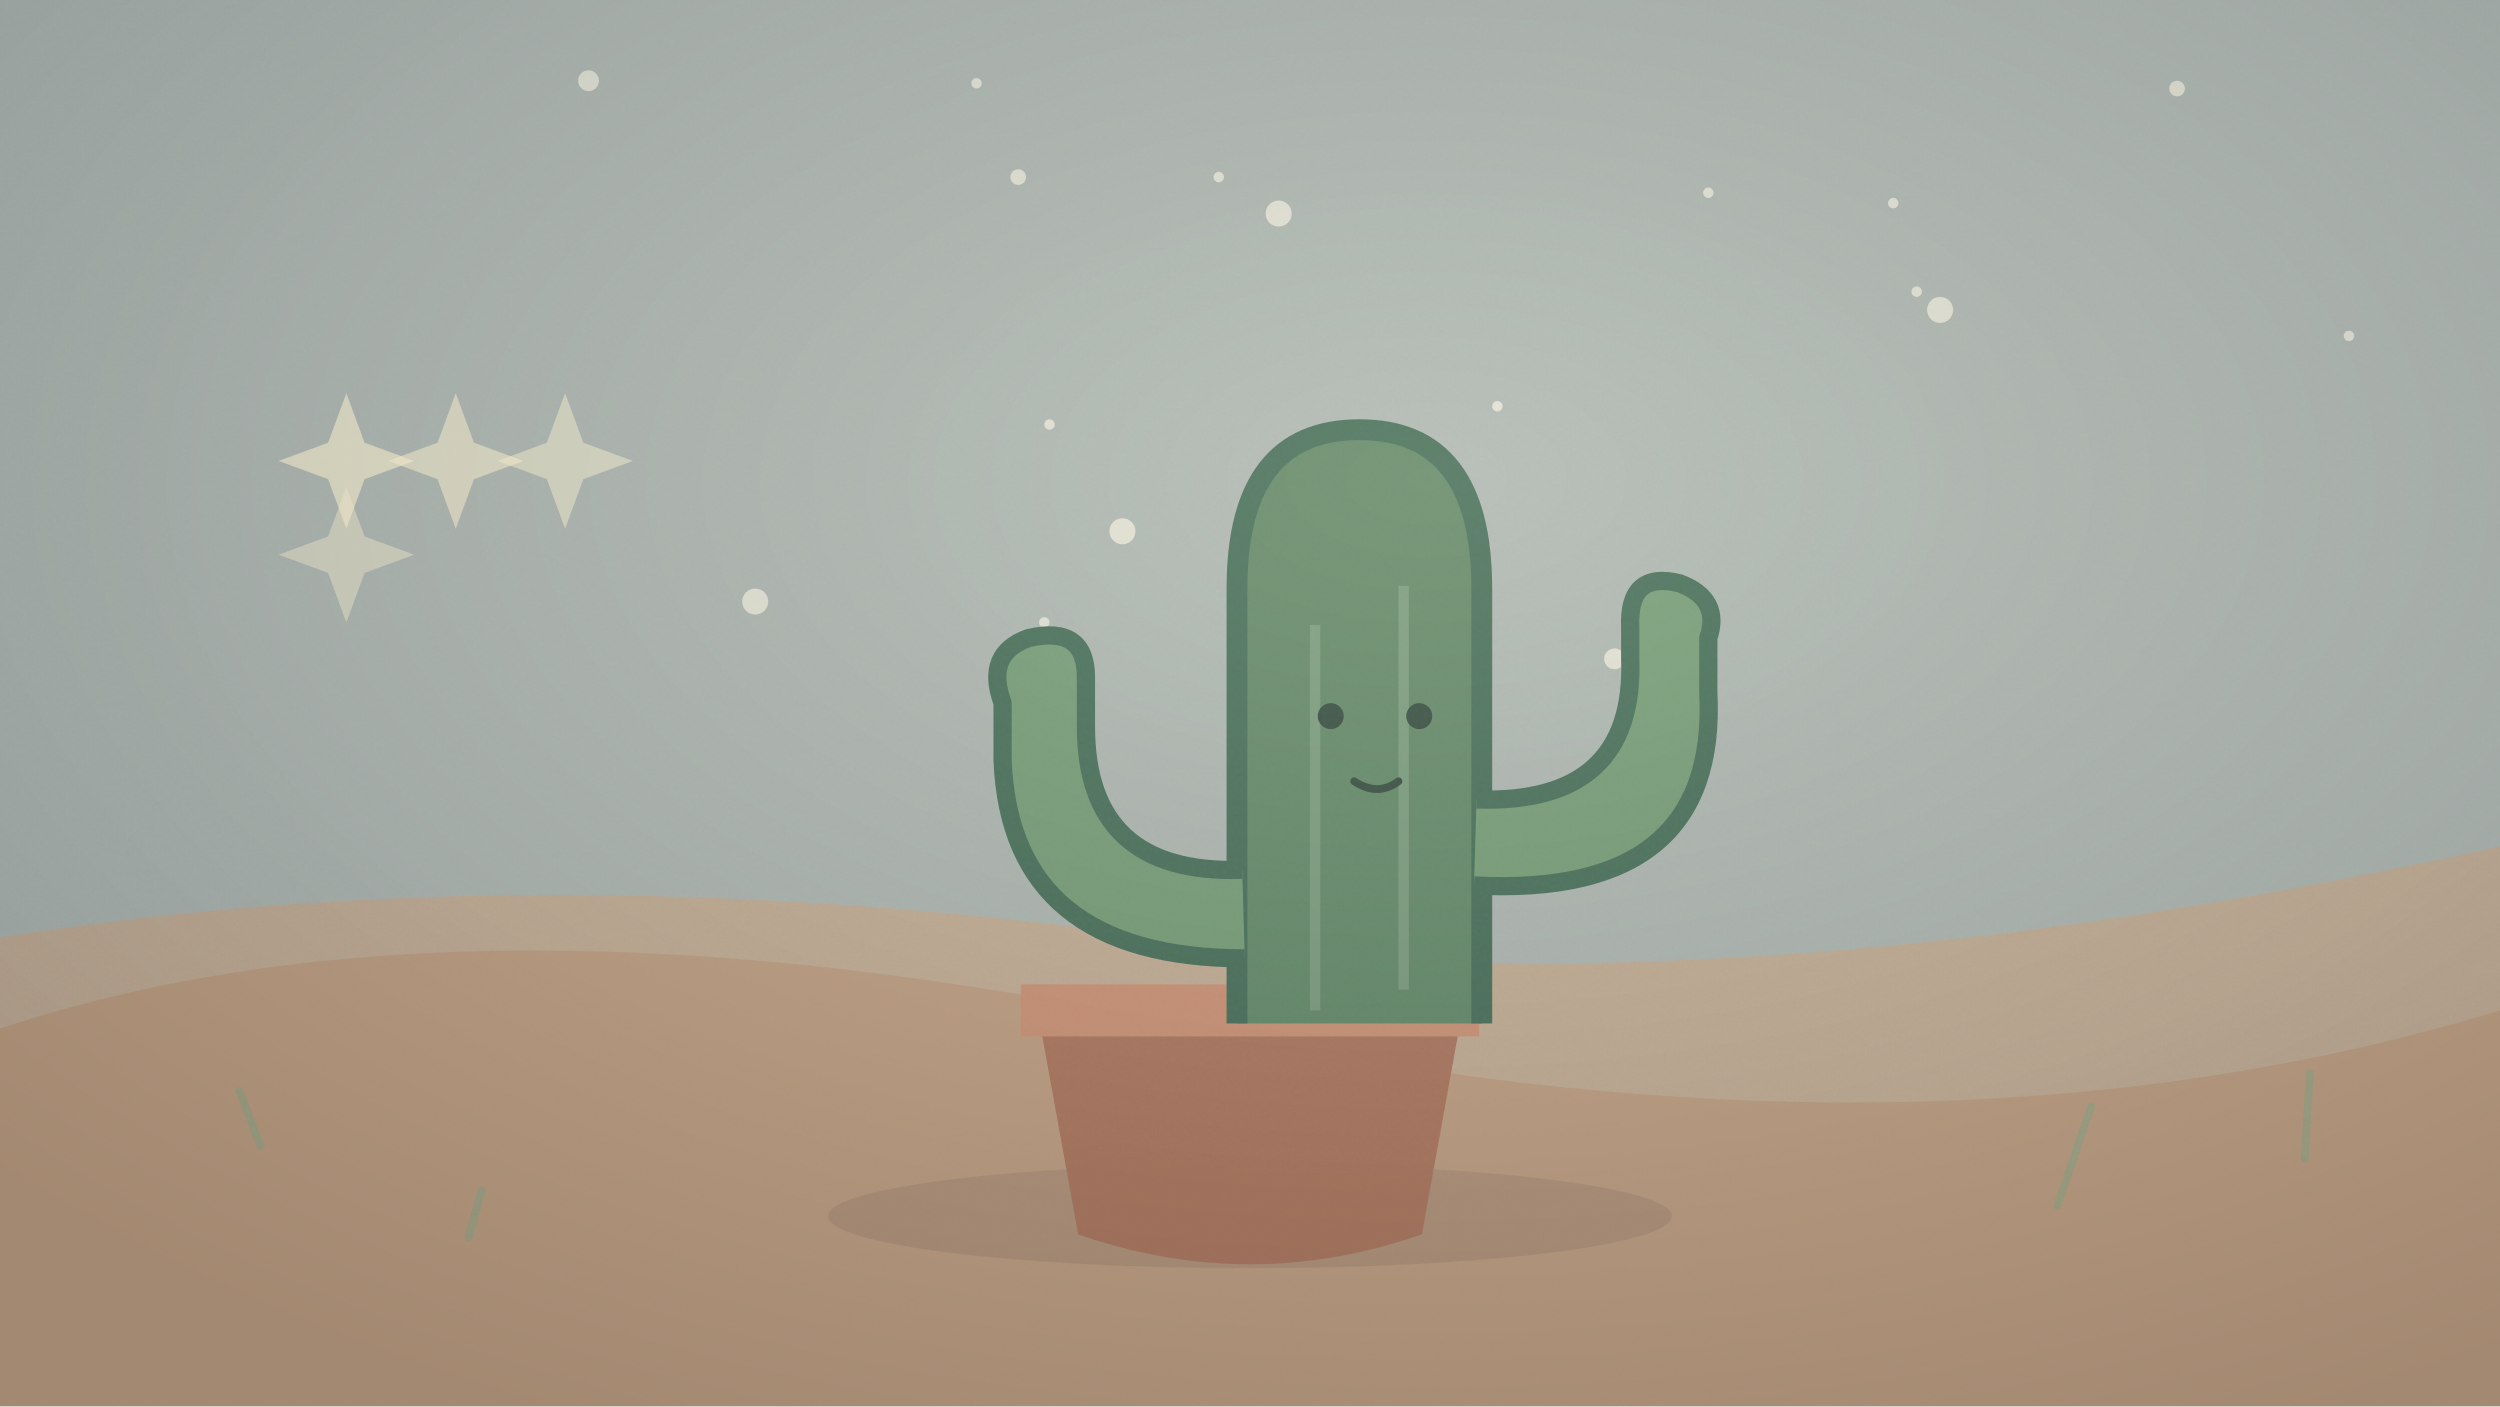
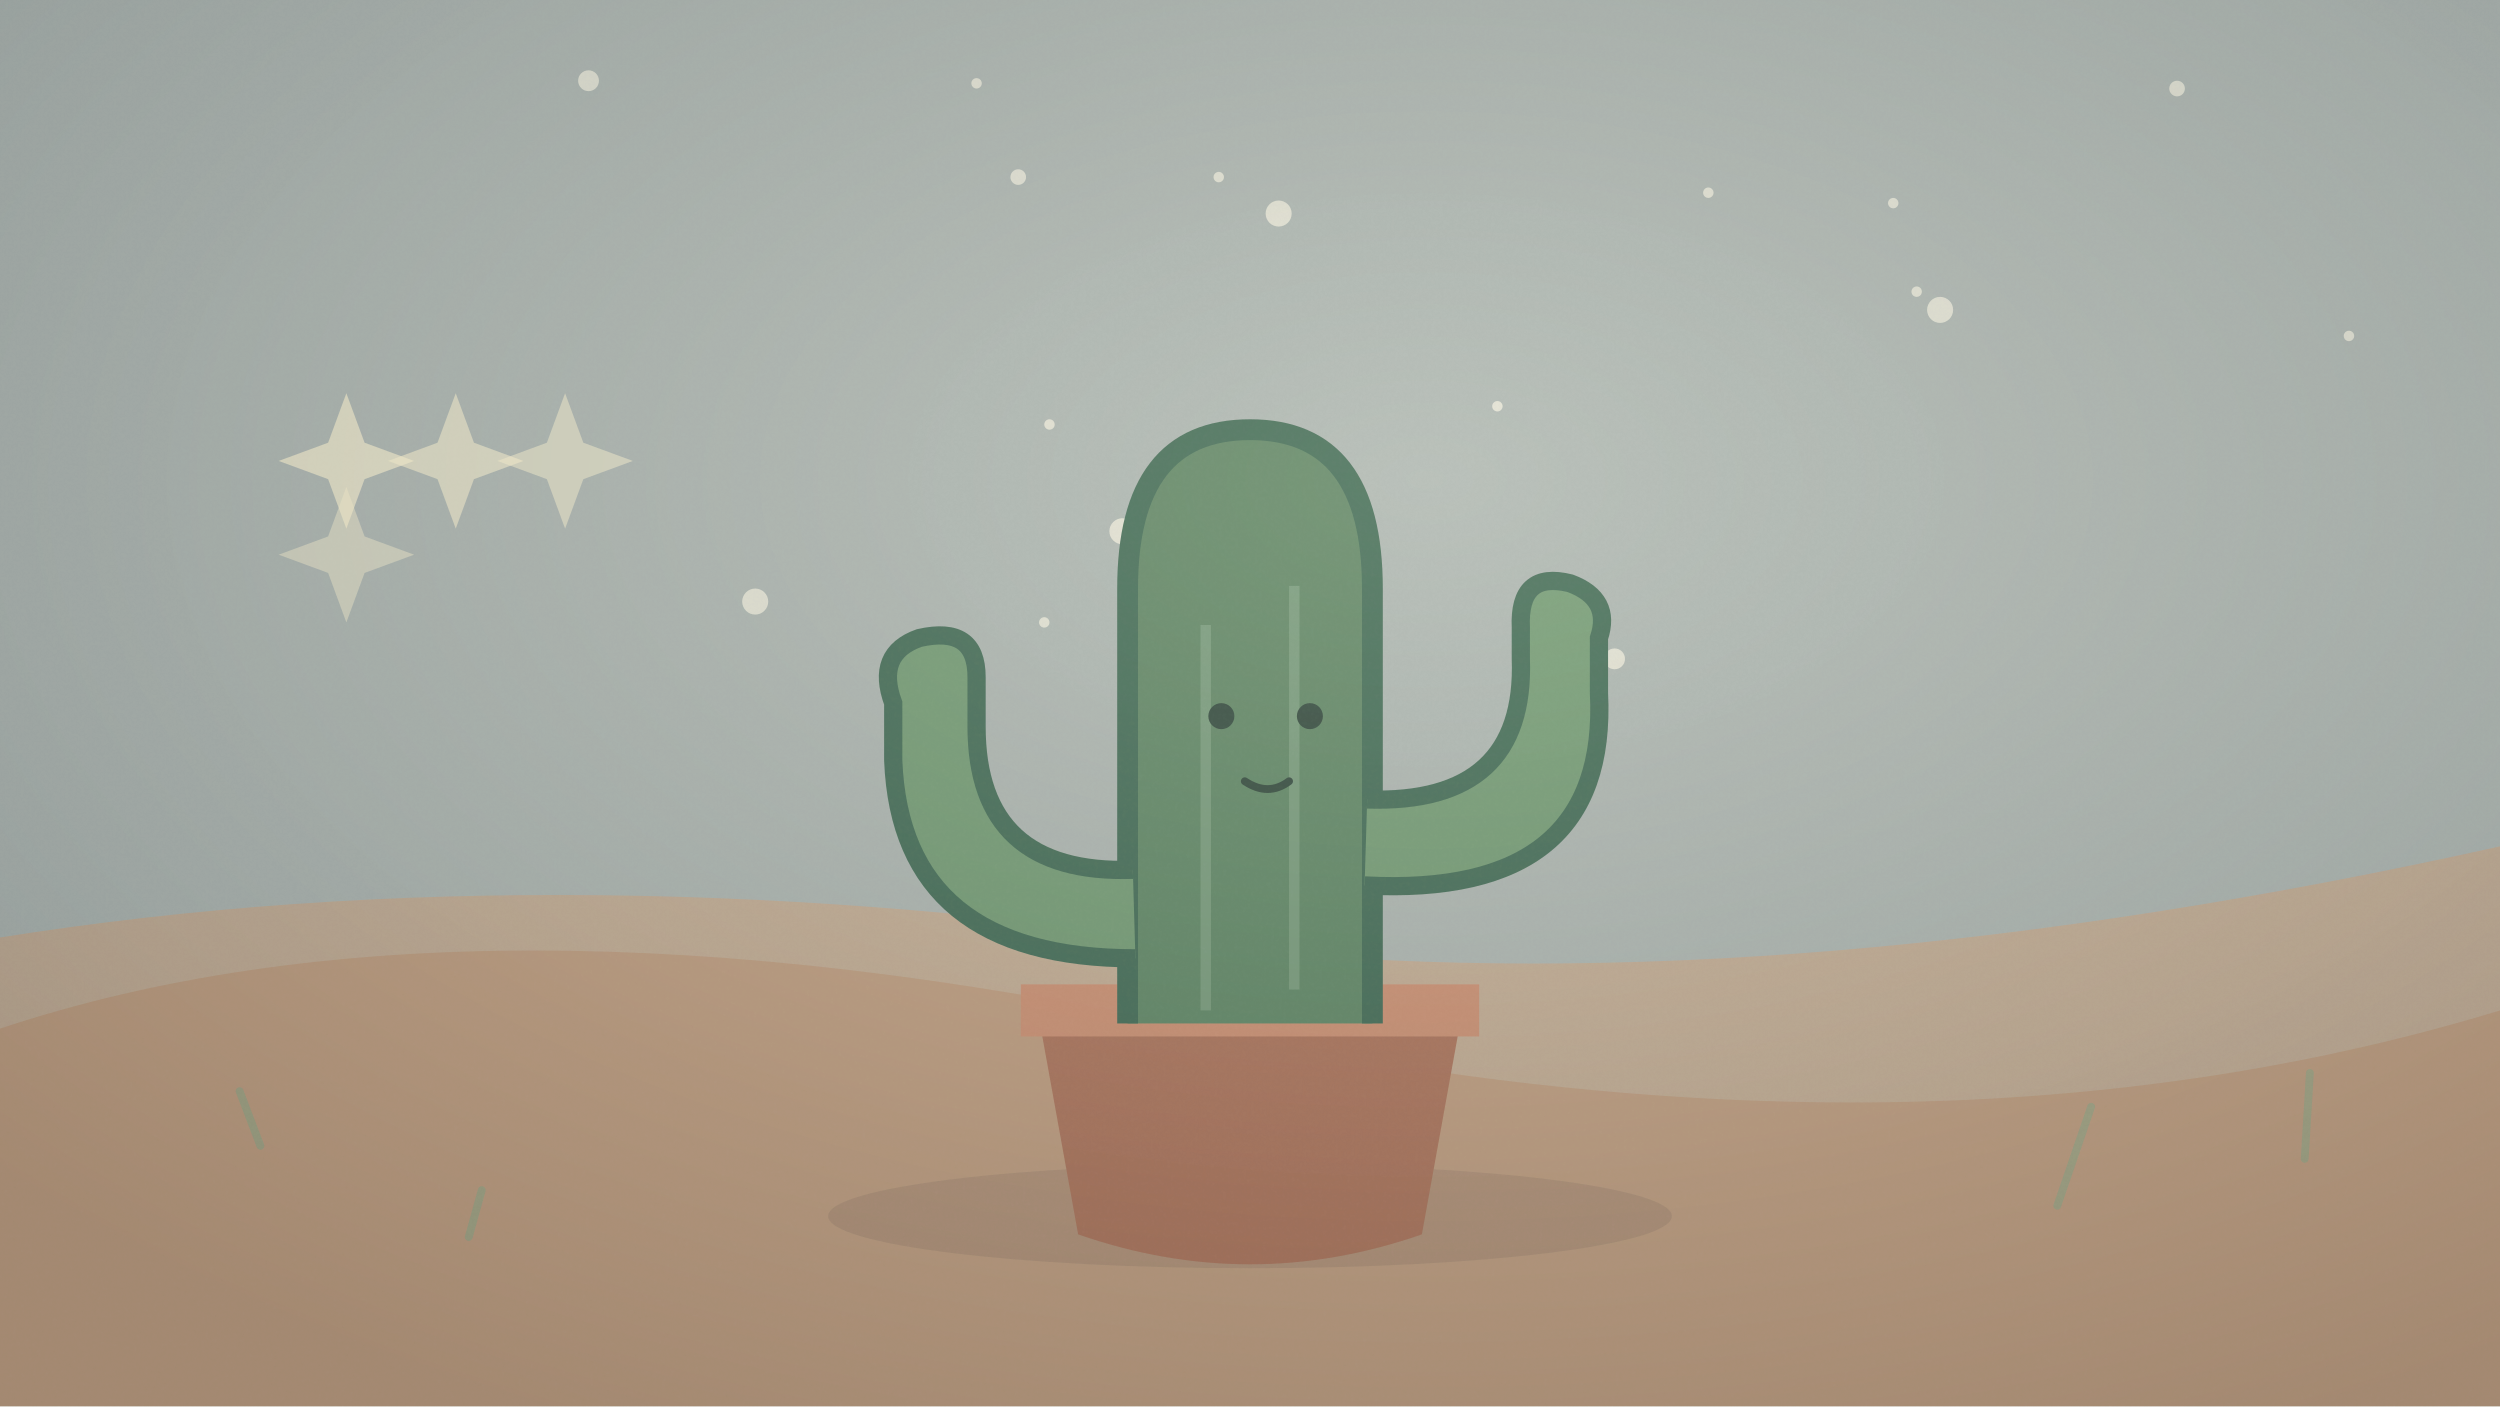
<svg xmlns="http://www.w3.org/2000/svg" viewBox="0 0 960 540" role="img" aria-label="The Cool Night">
  <defs>
    <filter id="grain">
      <feTurbulence type="fractalNoise" baseFrequency=".65" numOctaves="2" seed="21" stitchTiles="stitch" />
      <feColorMatrix type="saturate" values="0" />
      <feComponentTransfer>
        <feFuncA type="linear" slope=".045" />
      </feComponentTransfer>
    </filter>
    <radialGradient id="v19glow" cx="57%" cy="34%" r="75%">
      <stop stop-color="#fff9dc" stop-opacity=".16" />
      <stop offset="1" stop-color="#1a251d" stop-opacity=".17" />
    </radialGradient>
  </defs>
  <rect width="960" height="540" fill="#adb6b4" />
  <path d="M0 360 Q220 325 480 365 Q690 385 960 325 V540 H0Z" fill="#d6a47e" opacity=".55" />
  <path d="M0 395 Q180 335 460 395 T960 388V540H0Z" fill="#bd8e6d" opacity=".5" />
  <circle cx="736" cy="112" r="2" fill="#faf7e7" opacity=".7" />
  <circle cx="403" cy="163" r="2" fill="#faf7e7" opacity=".7" />
  <circle cx="902" cy="129" r="2" fill="#faf7e7" opacity=".7" />
  <circle cx="656" cy="74" r="2" fill="#faf7e7" opacity=".7" />
  <circle cx="505" cy="191" r="2" fill="#faf7e7" opacity=".7" />
  <circle cx="620" cy="253" r="4" fill="#faf7e7" opacity=".7" />
  <circle cx="836" cy="34" r="3" fill="#faf7e7" opacity=".7" />
  <circle cx="491" cy="82" r="5" fill="#faf7e7" opacity=".7" />
  <circle cx="391" cy="68" r="3" fill="#faf7e7" opacity=".7" />
  <circle cx="401" cy="239" r="2" fill="#faf7e7" opacity=".7" />
  <circle cx="431" cy="204" r="5" fill="#faf7e7" opacity=".7" />
  <circle cx="575" cy="156" r="2" fill="#faf7e7" opacity=".7" />
  <circle cx="468" cy="68" r="2" fill="#faf7e7" opacity=".7" />
  <circle cx="496" cy="227" r="3" fill="#faf7e7" opacity=".7" />
  <circle cx="727" cy="78" r="2" fill="#faf7e7" opacity=".7" />
  <circle cx="375" cy="32" r="2" fill="#faf7e7" opacity=".7" />
  <circle cx="226" cy="31" r="4" fill="#faf7e7" opacity=".7" />
  <circle cx="290" cy="231" r="5" fill="#faf7e7" opacity=".7" />
  <circle cx="745" cy="119" r="5" fill="#faf7e7" opacity=".7" />
  <circle cx="492" cy="240" r="3" fill="#faf7e7" opacity=".7" />
  <ellipse cx="480" cy="467" rx="162" ry="20" fill="#554b47" opacity=".14" />
  <path d="M397 380H563L546 474Q480 497 414 474Z" fill="#ac735c" />
  <path d="M392 378H568V398H392Z" fill="#cd9074" />
  <path d="M100 440l-8 -21" stroke="#8aab8b" stroke-width="3" opacity=".55" stroke-linecap="round" />
  <path d="M180 475l5 -18" stroke="#8aab8b" stroke-width="3" opacity=".55" stroke-linecap="round" />
  <path d="M790 463l13 -38" stroke="#8aab8b" stroke-width="3" opacity=".55" stroke-linecap="round" />
  <path d="M885 445l2 -33" stroke="#8aab8b" stroke-width="3" opacity=".55" stroke-linecap="round" />
-   <path d="M475 393V226Q475 165 522 165Q569 165 569 226V393" fill="#5e8667" stroke="#416b57" stroke-width="8" />
-   <path d="M477 334Q417 336 417 279V260Q417 240 395 245Q378 251 385 270V292Q388 368 478 368" fill="#729b76" stroke="#416b57" stroke-width="7" />
-   <path d="M567 307Q628 309 626 253V241Q625 219 645 224Q661 230 656 245V266Q660 345 566 340" fill="#729b76" stroke="#416b57" stroke-width="7" />
-   <path d="M505 240v148M539 225v155" stroke="#9fbaa0" opacity=".38" stroke-width="4" />
-   <circle cx="511" cy="275" r="5" fill="#30483e" />
-   <circle cx="545" cy="275" r="5" fill="#30483e" />
-   <path d="M520 300q9 6 17 0" stroke="#30483e" stroke-width="3" fill="none" stroke-linecap="round" />
+   <g transform="translate(-42 0)">
+     <path d="M475 393V226Q475 165 522 165Q569 165 569 226V393" fill="#5e8667" stroke="#416b57" stroke-width="8" />
+     <path d="M477 334Q417 336 417 279V260Q417 240 395 245Q378 251 385 270V292Q388 368 478 368" fill="#729b76" stroke="#416b57" stroke-width="7" />
+     <path d="M567 307Q628 309 626 253V241Q625 219 645 224Q661 230 656 245V266Q660 345 566 340" fill="#729b76" stroke="#416b57" stroke-width="7" />
+     <path d="M505 240v148M539 225v155" stroke="#9fbaa0" opacity=".38" stroke-width="4" />
+     <circle cx="511" cy="275" r="5" fill="#30483e" />
+     <circle cx="545" cy="275" r="5" fill="#30483e" />
+     <path d="M520 300q9 6 17 0" stroke="#30483e" stroke-width="3" fill="none" stroke-linecap="round" />
+   </g>
  <rect width="960" height="540" filter="url(#grain)" opacity=".6" />
  <path d="M133 151l7 19 19 7-19 7-7 19-7-19-19-7 19-7Z" fill="#fff6d5" opacity="0.65" />
  <path d="M175 151l7 19 19 7-19 7-7 19-7-19-19-7 19-7Z" fill="#fff6d5" opacity="0.58" />
  <path d="M217 151l7 19 19 7-19 7-7 19-7-19-19-7 19-7Z" fill="#fff6d5" opacity="0.52" />
  <path d="M133 187l7 19 19 7-19 7-7 19-7-19-19-7 19-7Z" fill="#fff6d5" opacity="0.46" />
  <rect width="960" height="540" fill="url(#v19glow)" pointer-events="none" />
</svg>
